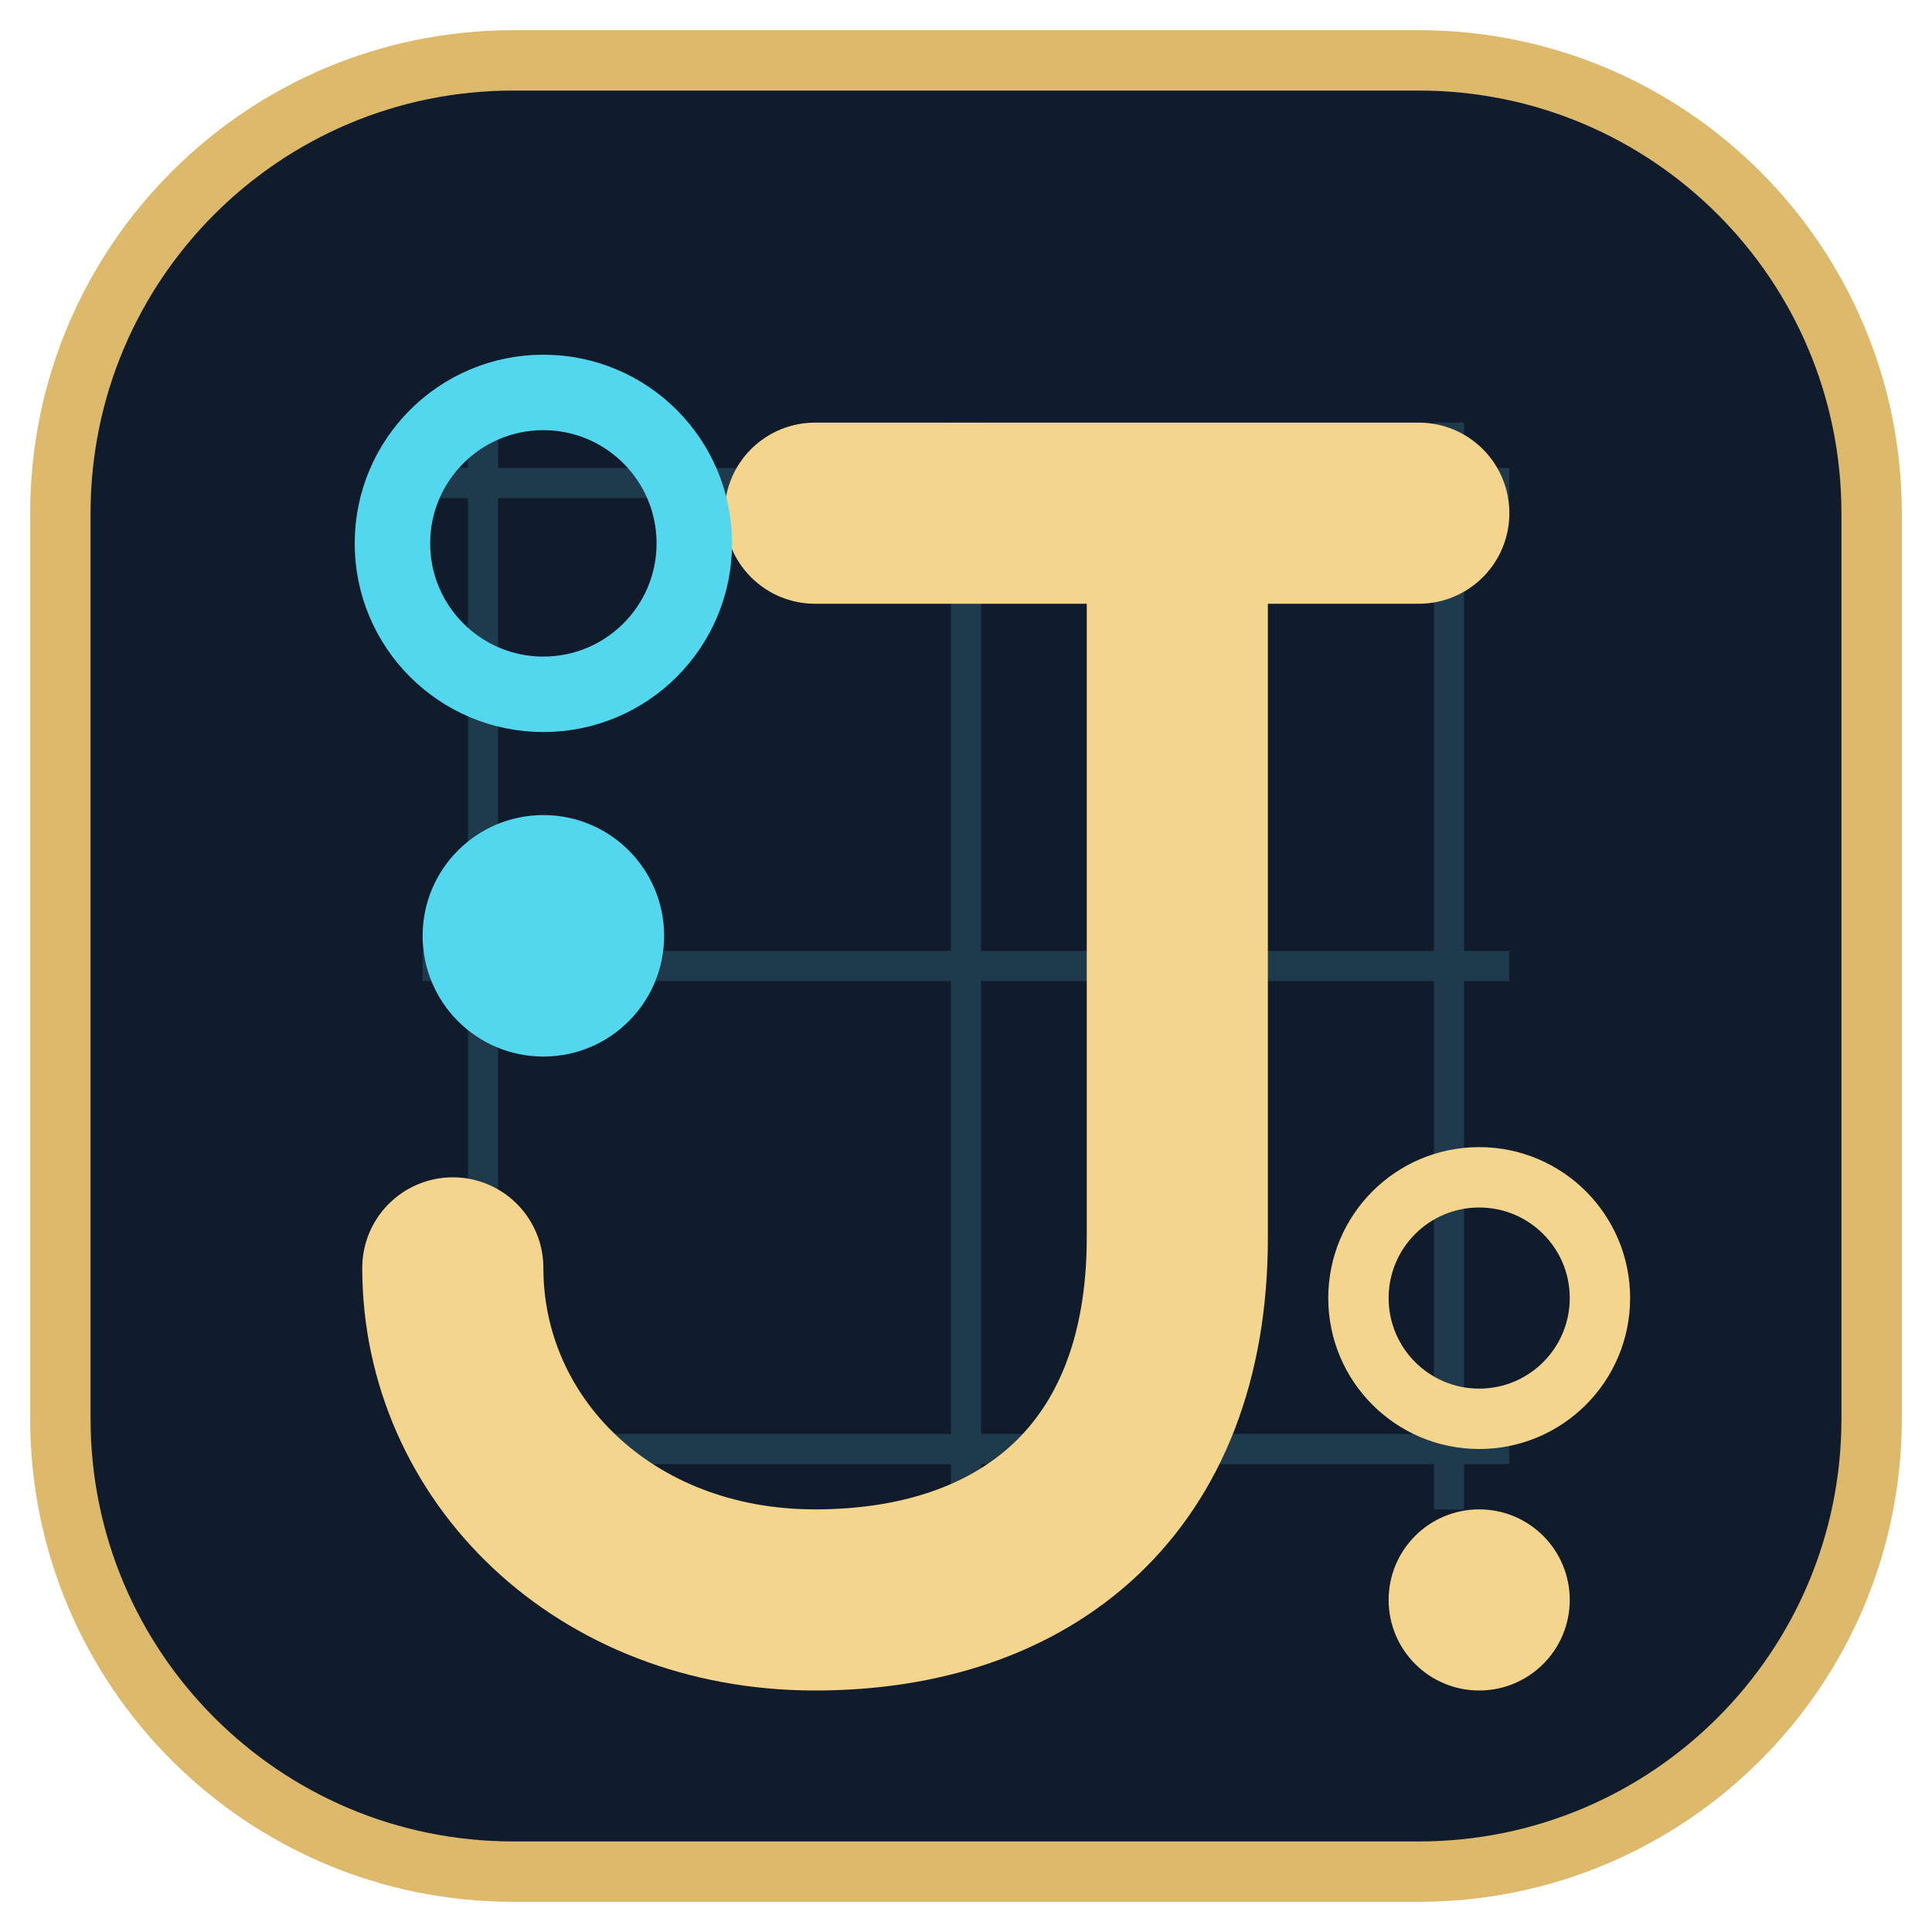
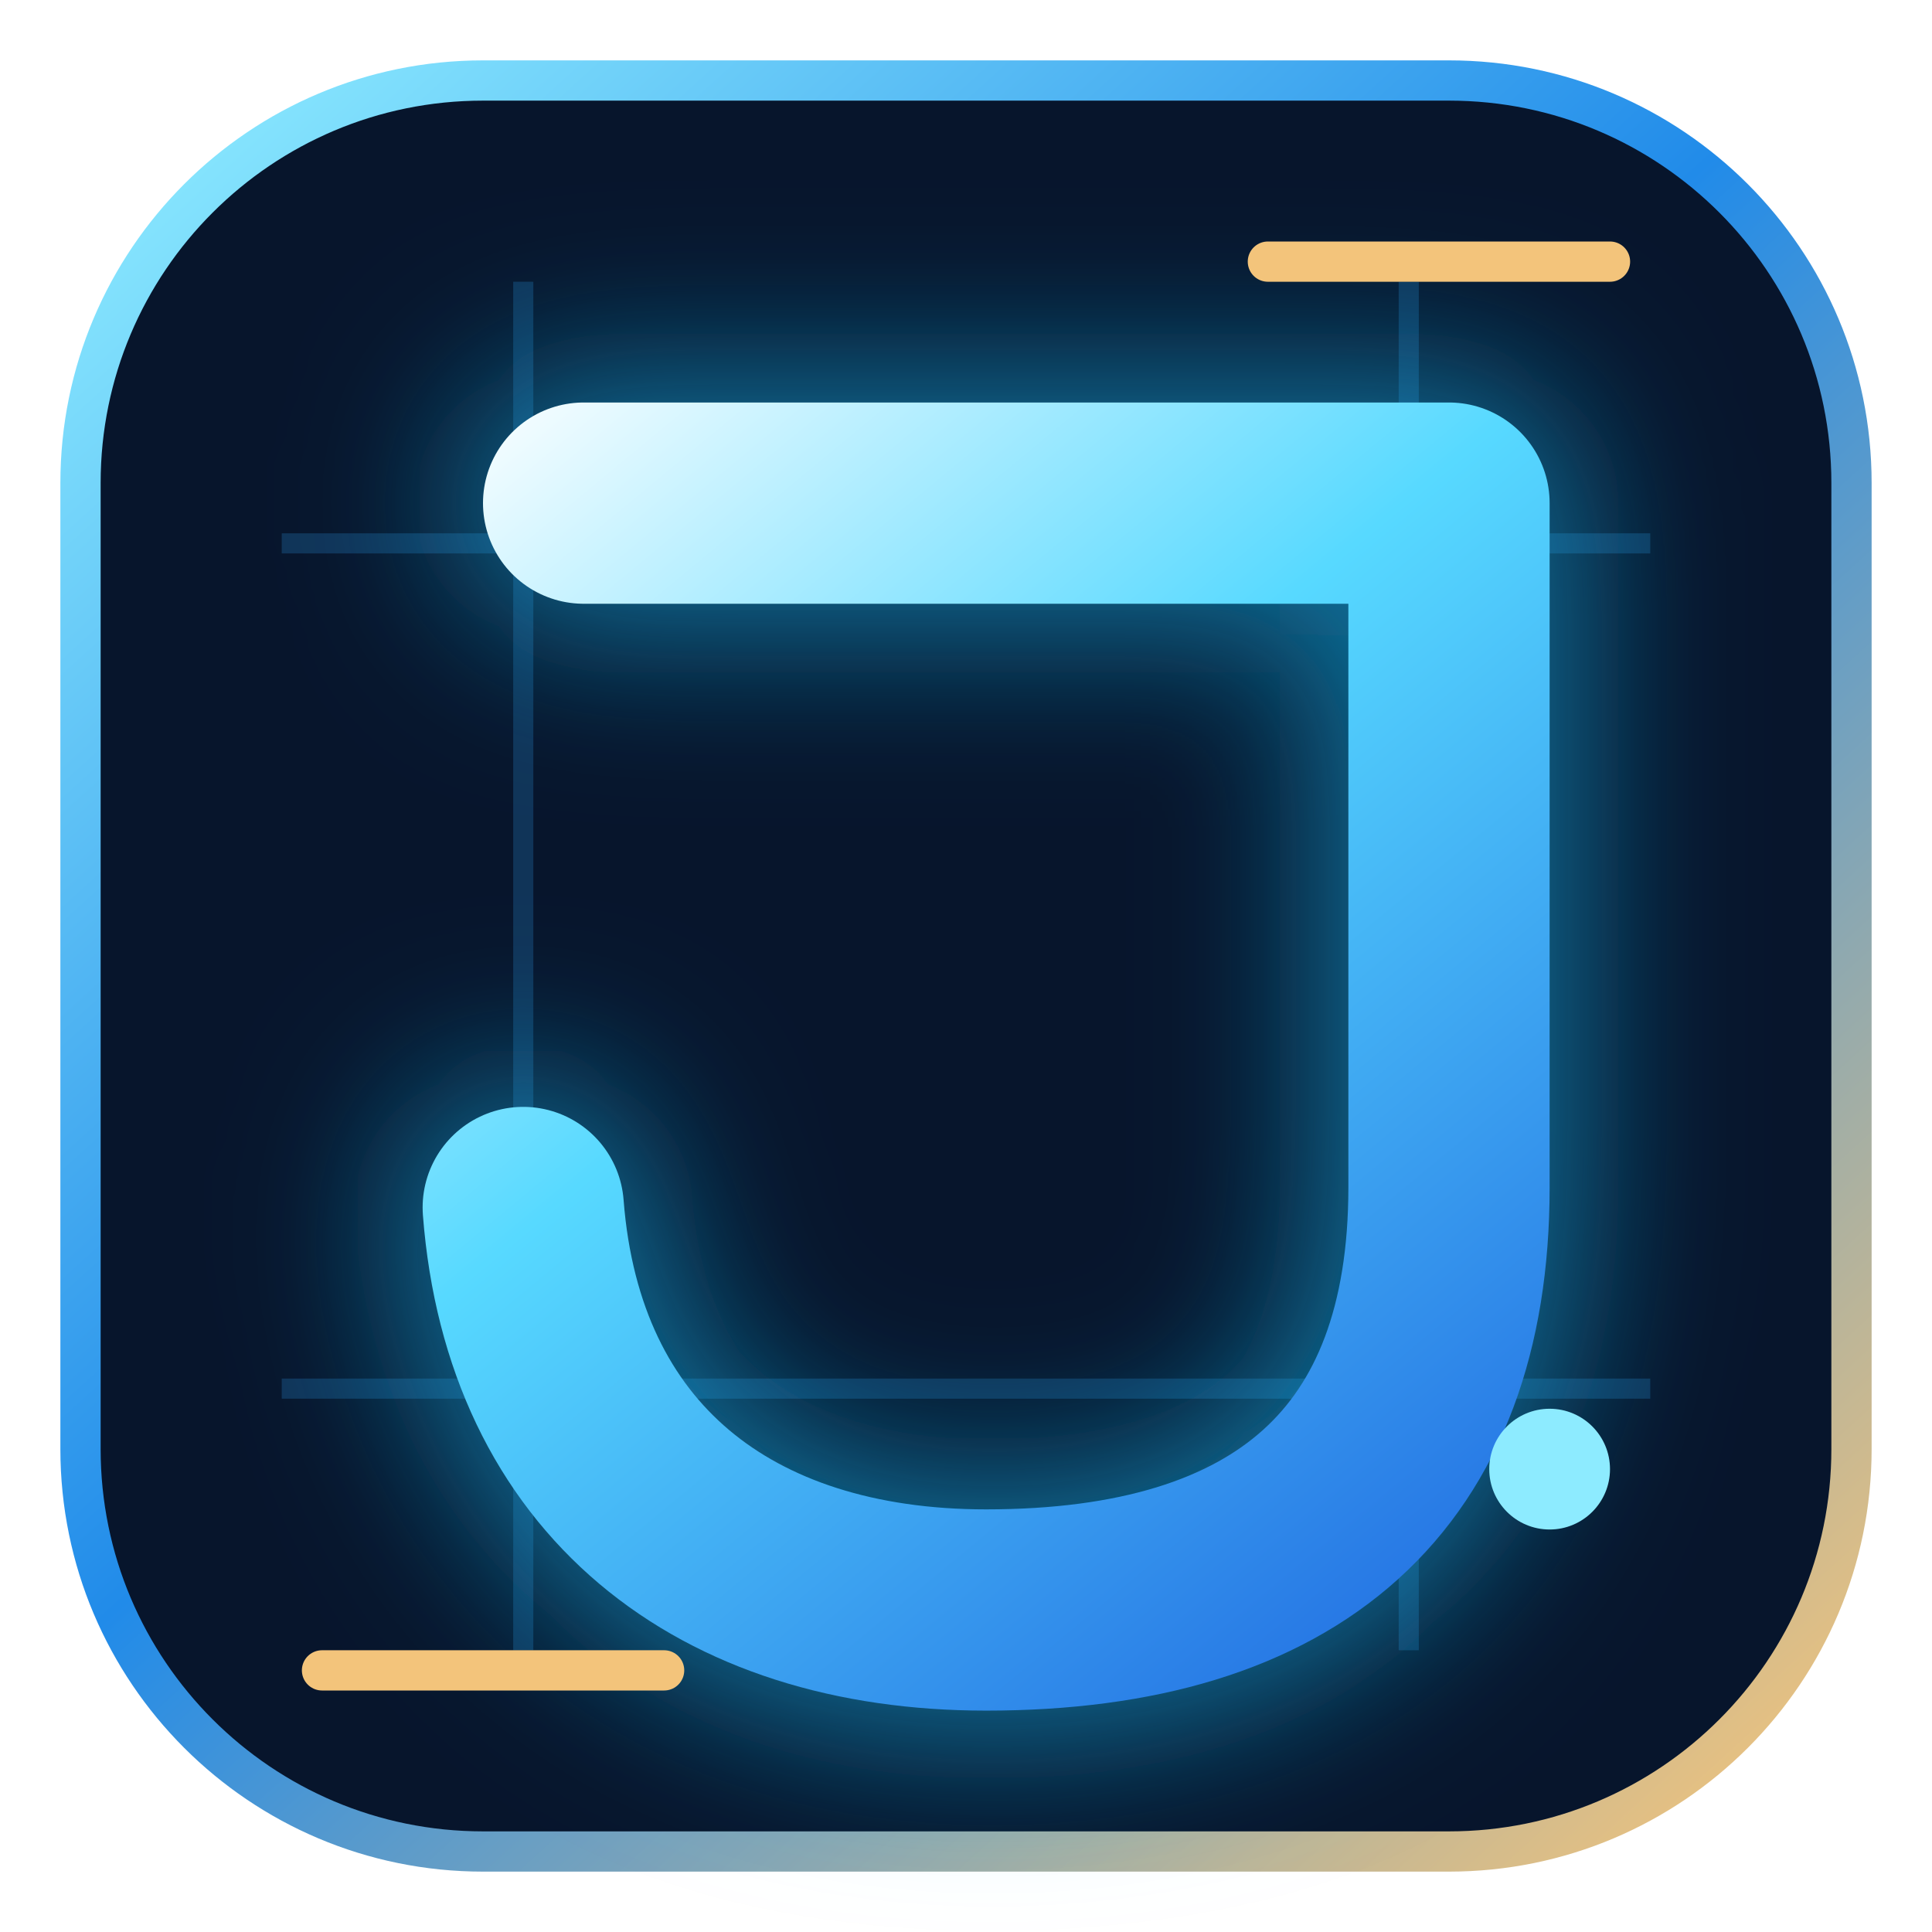
- <svg xmlns="http://www.w3.org/2000/svg" viewBox="0 0 64 64" fill="none">
-   <rect x="2" y="2" width="60" height="60" rx="15" fill="#101b2c" stroke="#dcb96b" stroke-width="2" />
-   <path d="M16 14v36M32 14v36M48 14v36M14 16h36M14 32h36M14 48h36" stroke="#65cbe5" stroke-opacity=".18" />
-   <path d="M27 17h20M39 17v24c0 8-5 12-12 12s-12-5-12-11" stroke="#f4d58e" stroke-width="6" stroke-linecap="round" stroke-linejoin="round" />
-   <circle cx="18" cy="18" r="5" stroke="#53d7ee" stroke-width="2.5" />
-   <circle cx="18" cy="31" r="4" fill="#53d7ee" />
-   <circle cx="49" cy="43" r="4" stroke="#f4d58e" stroke-width="2" />
-   <circle cx="49" cy="53" r="3" fill="#f4d58e" />
+ <svg xmlns="http://www.w3.org/2000/svg" viewBox="0 0 96 96" fill="none">
+   <defs>
+     <linearGradient id="frame" x1="8" y1="4" x2="88" y2="92" gradientUnits="userSpaceOnUse">
+       <stop stop-color="#8DEBFF" />
+       <stop offset=".46" stop-color="#218BE9" />
+       <stop offset="1" stop-color="#F3C47B" />
+     </linearGradient>
+     <linearGradient id="mark" x1="25" y1="18" x2="73" y2="76" gradientUnits="userSpaceOnUse">
+       <stop stop-color="#FFFFFF" />
+       <stop offset=".45" stop-color="#57D9FF" />
+       <stop offset="1" stop-color="#2778E5" />
+     </linearGradient>
+     <filter id="glow" x="-50%" y="-50%" width="200%" height="200%">
+       <feGaussianBlur stdDeviation="4" />
+     </filter>
+   </defs>
+   <rect x="4" y="4" width="88" height="88" rx="20" fill="#07152C" stroke="url(#frame)" stroke-width="2" />
+   <path d="M14 27h68M14 69h68M26 14v68M70 14v68" stroke="#2A85CA" stroke-opacity=".28" />
+   <path d="M29 25h43v34c0 14-8 21-23 21-13 0-22-7-23-20" stroke="#13BDF7" stroke-width="13" stroke-linecap="round" stroke-linejoin="round" opacity=".55" filter="url(#glow)" />
+   <path d="M29 25h43v34c0 14-8 21-23 21-13 0-22-7-23-20" stroke="url(#mark)" stroke-width="10" stroke-linecap="round" stroke-linejoin="round" />
+   <path d="M16 83h17M63 13h17" stroke="#F3C47B" stroke-width="2" stroke-linecap="round" />
+   <circle cx="77" cy="73" r="3" fill="#8DEBFF" />
</svg>
